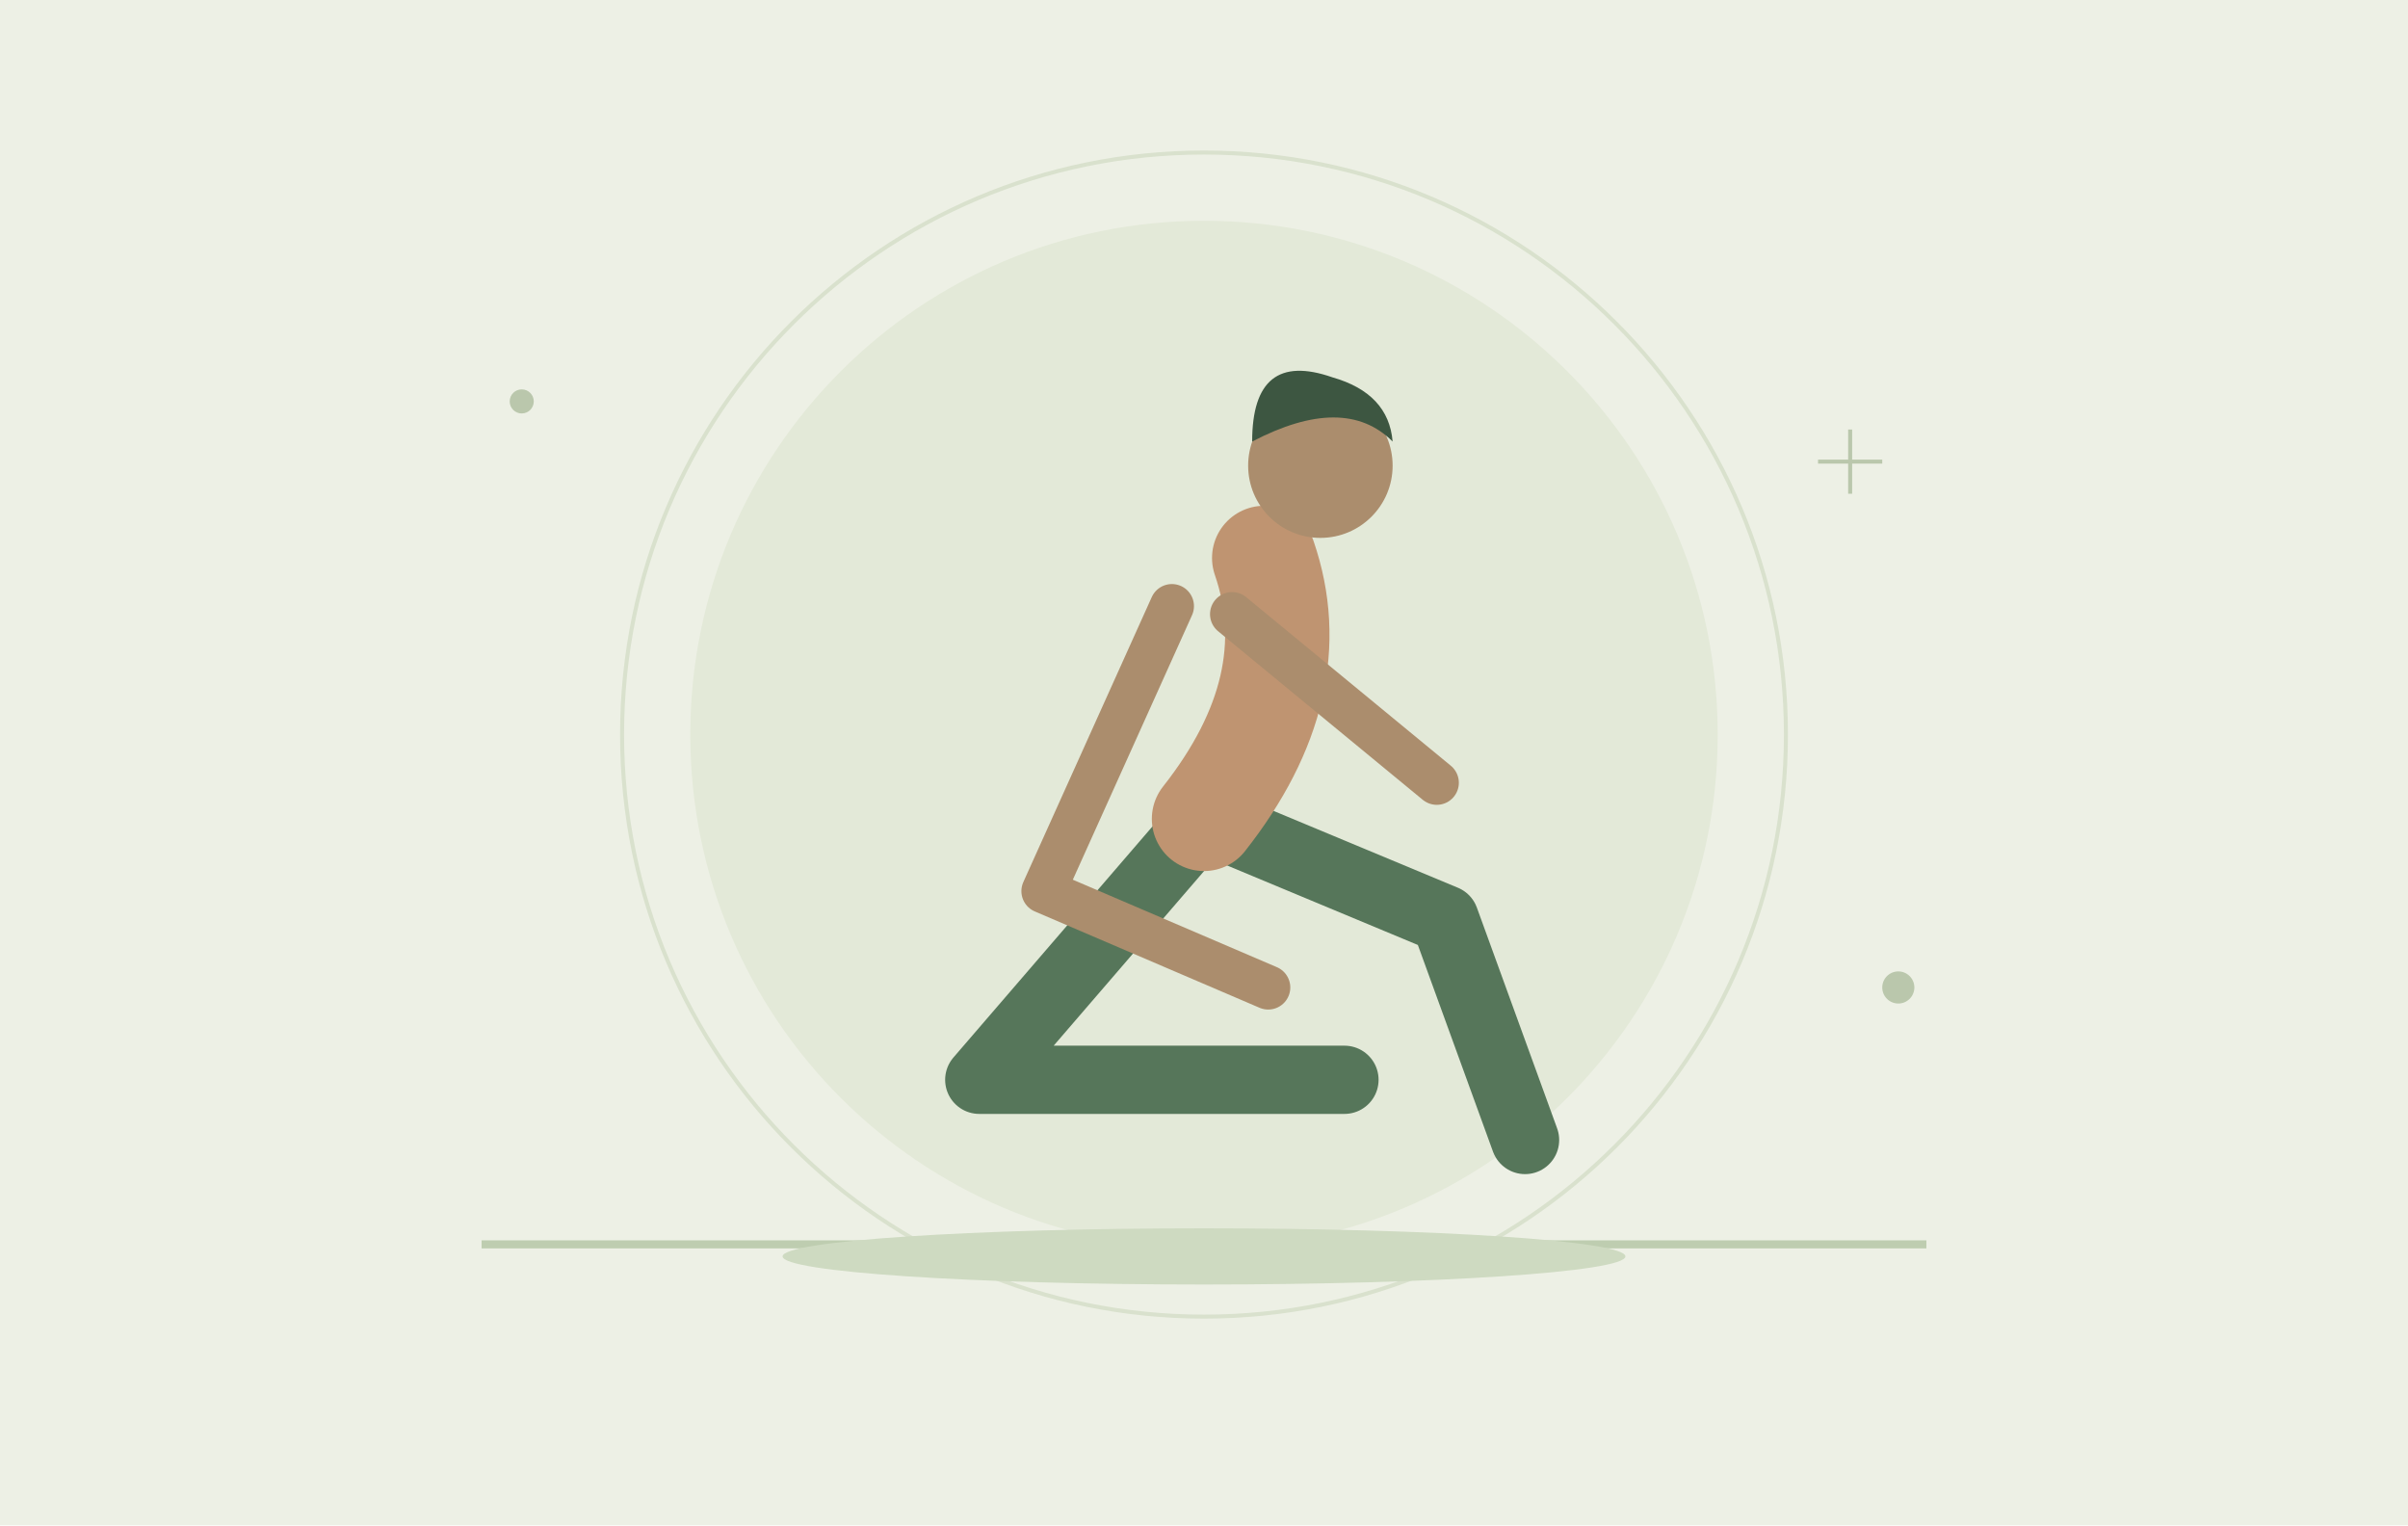
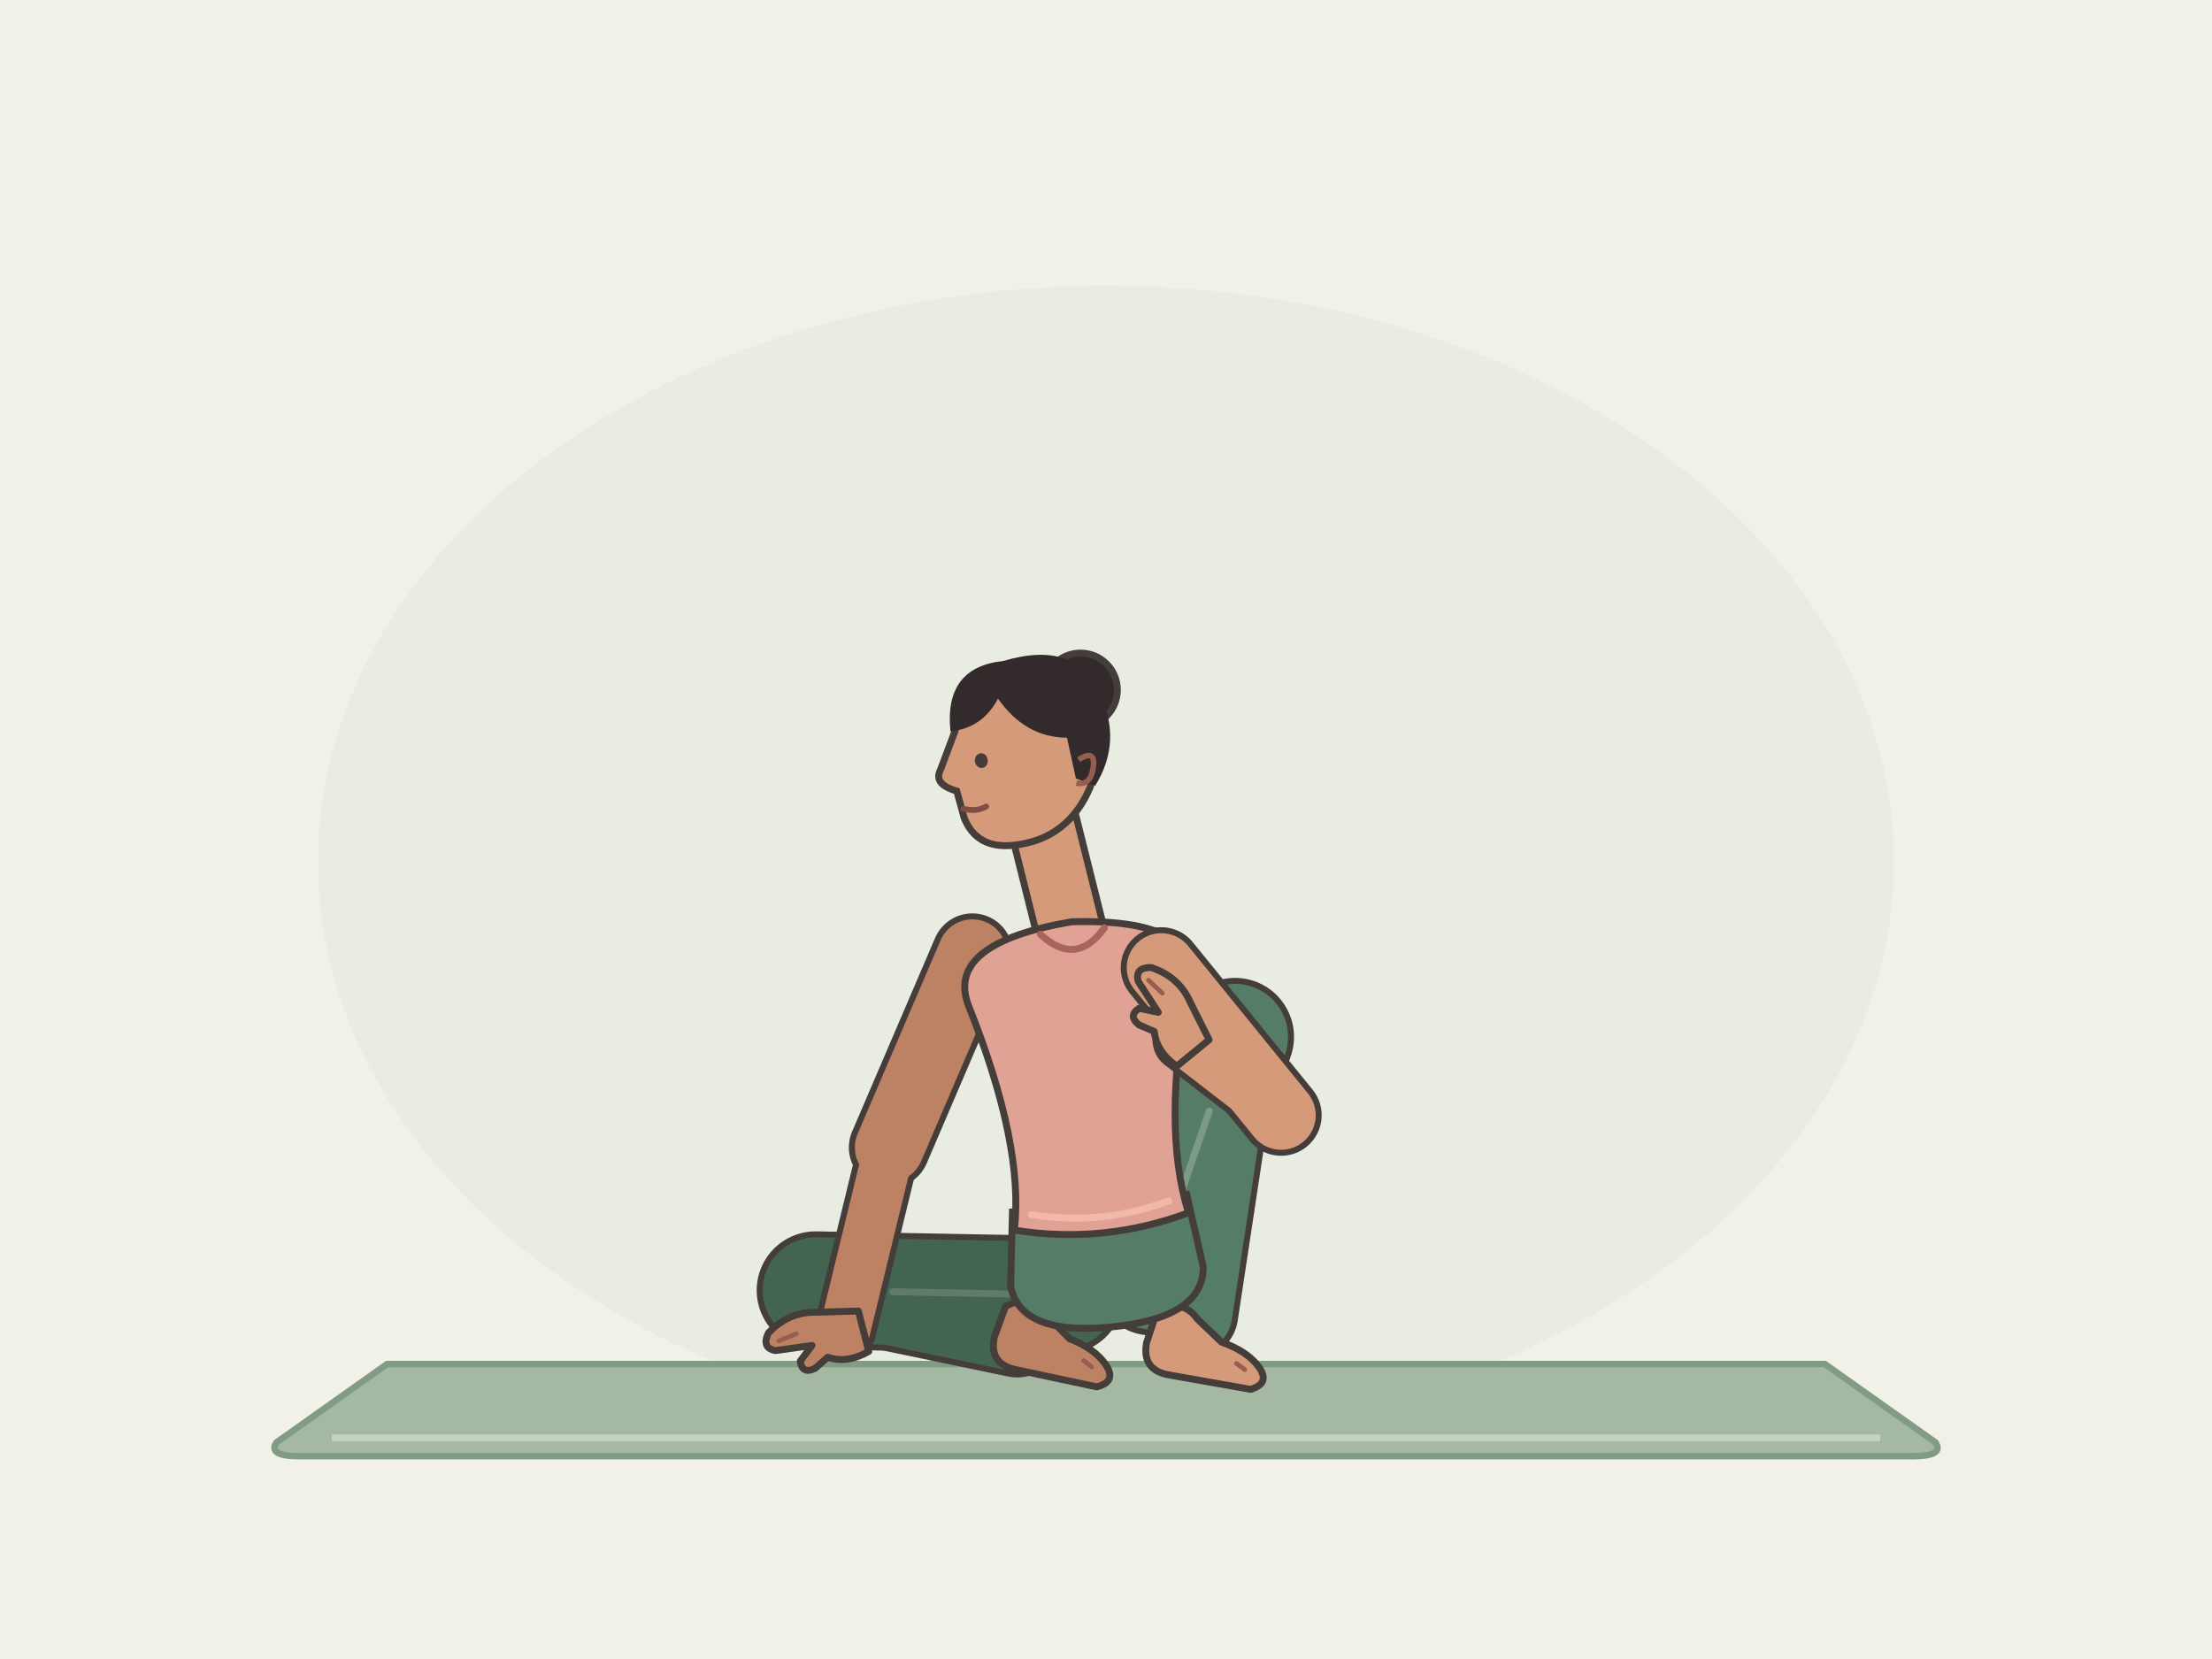
- <svg xmlns="http://www.w3.org/2000/svg" width="600" height="380" viewBox="0 0 600 380" role="img">
-   <rect width="600" height="380" fill="#edf0e5" />
-   <circle cx="300" cy="183" r="128" fill="#e3e9d8" />
-   <circle cx="300" cy="183" r="145" fill="none" stroke="#d9e1cd" />
-   <path d="M120 310h360" stroke="#becdb0" stroke-width="2" />
-   <ellipse cx="300" cy="313" rx="105" ry="7" fill="#cedac1" />
-   <g fill="none" stroke-linecap="round" stroke-linejoin="round">
-     <path d="M300 204L244 269L335 269M300 204L360 229L380 284" stroke="#56765a" stroke-width="17" />
-     <path d="M300 204Q326 171 315 139" stroke="#bf9471" stroke-width="26" />
-     <path d="M292 151L260 222L316 246M307 153L358 195" stroke="#ab8d6d" stroke-width="11" />
-   </g>
-   <circle cx="329" cy="116" r="18" fill="#ab8d6d" />
-   <path d="M312 110q0-23 20-16 14 4 15 16-12-12-35 0" fill="#3d5641" />
-   <g fill="#98ac86" opacity=".6">
-     <circle cx="130" cy="100" r="3" />
-     <circle cx="473" cy="246" r="4" />
-     <path d="M453 115h16m-8-8v16" stroke="#98ac86" stroke-width="1" />
+ <svg xmlns="http://www.w3.org/2000/svg" width="480" height="360" viewBox="0 0 480 360" role="img">
+   <rect width="480" height="360" fill="#f1f1e8" />
+   <ellipse cx="240" cy="187" rx="171" ry="125" fill="#e9ede1" />
+   <g>
+     <path d="M84 296H396L420 313Q422 316 415 316H65Q58 316 60 313Z" fill="#a4b8a4" stroke="#819b84" stroke-width="1.4" />
+     <path d="M72 312h336" fill="none" stroke="#c6d2be" stroke-width="1.5" />
+     <path d="M231 281L177 280" fill="none" stroke="#443d39" stroke-width="25.6" stroke-linecap="round" stroke-linejoin="round" />
+     <path d="M177 280L220.7 289.1" fill="none" stroke="#443d39" stroke-width="19.6" stroke-linecap="round" stroke-linejoin="round" />
+     <path d="M231 281L177 280" fill="none" stroke="#426451" stroke-width="23" stroke-linecap="round" stroke-linejoin="round" />
+     <path d="M177 280L220.7 289.1" fill="none" stroke="#426451" stroke-width="17" stroke-linecap="round" stroke-linejoin="round" />
+     <path d="M219.1 280.8L193.7 280.3" fill="none" stroke="#607c69" stroke-width="1.5" stroke-linecap="round" stroke-linejoin="round" />
+     <g transform="translate(225 290) rotate(12)">
+       <path d="M-8-5Q-3-9 1-5L7-1Q13 0 16 3Q19 6 15 8L-3 8Q-9 8-9 2Z" fill="#bd8164" stroke="#443d39" stroke-width="1.5" stroke-linejoin="round" />
+       <path d="M11 3l2 1" fill="none" stroke="#965e4e" stroke-width="1" stroke-linecap="round" stroke-linejoin="round" />
+     </g>
+     <path d="M211 207L193 249" fill="none" stroke="#443d39" stroke-width="17.6" stroke-linecap="round" stroke-linejoin="round" />
+     <path d="M193 249L183.4 288.4" fill="none" stroke="#443d39" stroke-width="13.6" stroke-linecap="round" stroke-linejoin="round" />
+     <path d="M211 207L193 249" fill="none" stroke="#bd8164" stroke-width="15" stroke-linecap="round" stroke-linejoin="round" />
+     <path d="M193 249L183.4 288.4" fill="none" stroke="#bd8164" stroke-width="11" stroke-linecap="round" stroke-linejoin="round" />
+     <g transform="translate(183 290) rotate(172)">
+       <path d="M-5-4Q0-6 4-4L7-6Q10-7 10-4L7-1L15-1Q18 0 16 3Q11 7 5 6L-4 5Z" fill="#bd8164" stroke="#443d39" stroke-width="1.5" stroke-linejoin="round" />
+       <path d="M10 2l4-1" fill="none" stroke="#965e4e" stroke-width="1" stroke-linecap="round" stroke-linejoin="round" />
+     </g>
+     <path d="M250 277L268 225" fill="none" stroke="#443d39" stroke-width="25.6" stroke-linecap="round" stroke-linejoin="round" />
+     <path d="M268 225L258.9 285.1" fill="none" stroke="#443d39" stroke-width="19.6" stroke-linecap="round" stroke-linejoin="round" />
+     <path d="M250 277L268 225" fill="none" stroke="#557c66" stroke-width="23" stroke-linecap="round" stroke-linejoin="round" />
+     <path d="M268 225L258.9 285.1" fill="none" stroke="#557c66" stroke-width="17" stroke-linecap="round" stroke-linejoin="round" />
+     <path d="M254 265.6L262.4 241.1" fill="none" stroke="#7d9a83" stroke-width="1.5" stroke-linecap="round" stroke-linejoin="round" />
+     <g transform="translate(258 291) rotate(10)">
+       <path d="M-8-5Q-3-9 1-5L7-1Q13 0 16 3Q19 6 15 8L-3 8Q-9 8-9 2Z" fill="#d49a79" stroke="#443d39" stroke-width="1.5" stroke-linejoin="round" />
+       <path d="M11 3l2 1" fill="none" stroke="#965e4e" stroke-width="1" stroke-linecap="round" stroke-linejoin="round" />
+     </g>
+     <path d="M233 205L224.6 171.4" fill="none" stroke="#443d39" stroke-width="16" stroke-linecap="round" stroke-linejoin="round" />
+     <path d="M233 205L224.6 171.4" fill="none" stroke="#d49a79" stroke-width="13" stroke-linecap="round" stroke-linejoin="round" />
+     <g transform="translate(240 275) rotate(-5.71)">
+       <path d="M-21 2Q-20 13 0 13Q20 13 21 2L19 -14H-19Z" fill="#557c66" stroke="#443d39" stroke-width="1.5" />
+       <path d="M-19 -10Q-15 -28 -24 -59.349Q-28 -73.349 0 -75.349Q28 -73.349 24 -59.349Q15 -29 19 -10Q0 -5 -19 -10Z" fill="#dfa294" stroke="#443d39" stroke-width="1.5" />
+       <path d="M-7 -73.349Q0 -65.349 7 -73.349" fill="none" stroke="#a9655c" stroke-width="1.5" stroke-linecap="round" stroke-linejoin="round" />
+       <path d="M-15 -13Q0 -9 15 -13" fill="none" stroke="#f0b9aa" stroke-width="1.5" stroke-linecap="round" stroke-linejoin="round" />
+     </g>
+     <path d="M252 210L278 242" fill="none" stroke="#443d39" stroke-width="17.6" stroke-linecap="round" stroke-linejoin="round" />
+     <path d="M278 242L256.9 225.7" fill="none" stroke="#443d39" stroke-width="13.6" stroke-linecap="round" stroke-linejoin="round" />
+     <path d="M252 210L278 242" fill="none" stroke="#d49a79" stroke-width="15" stroke-linecap="round" stroke-linejoin="round" />
+     <path d="M278 242L256.9 225.7" fill="none" stroke="#d49a79" stroke-width="11" stroke-linecap="round" stroke-linejoin="round" />
+     <g transform="translate(256 225) rotate(-123)">
+       <path d="M-5-4Q0-6 4-4L7-6Q10-7 10-4L7-1L15-1Q18 0 16 3Q11 7 5 6L-4 5Z" fill="#d49a79" stroke="#443d39" stroke-width="1.5" stroke-linejoin="round" />
+       <path d="M10 2l4-1" fill="none" stroke="#965e4e" stroke-width="1" stroke-linecap="round" stroke-linejoin="round" />
+     </g>
+     <g transform="translate(223 165) rotate(-6) scale(-1 1)">
+       <circle cx="-13" cy="-14" r="8" fill="#332a2b" stroke="#443d39" stroke-width="1.5" />
+       <path d="M-15-7Q-14-22 1-21Q14-22 15-8L19 0Q21 3 16 5L15 11Q13 18 5 18Q-7 18-13 7Z" fill="#d49a79" stroke="#443d39" stroke-width="1.5" />
+       <path d="M-14 7Q-21-2-17-13Q-13-25 3-22Q16-22 16-8Q9-8 5-14Q0-5-9-4L-10 5Z" fill="#332a2b" />
+       <ellipse cx="10" cy="-1" rx="1.4" ry="1.6" fill="#443d39" />
+       <path d="M-11 1q-4-2-3 2t4 3" fill="none" stroke="#965e4e" stroke-width="1.2" />
+       <path d="M10 9q2 1 5 0" fill="none" stroke="#804d42" stroke-width="1.25" stroke-linecap="round" stroke-linejoin="round" />
+     </g>
  </g>
</svg>
